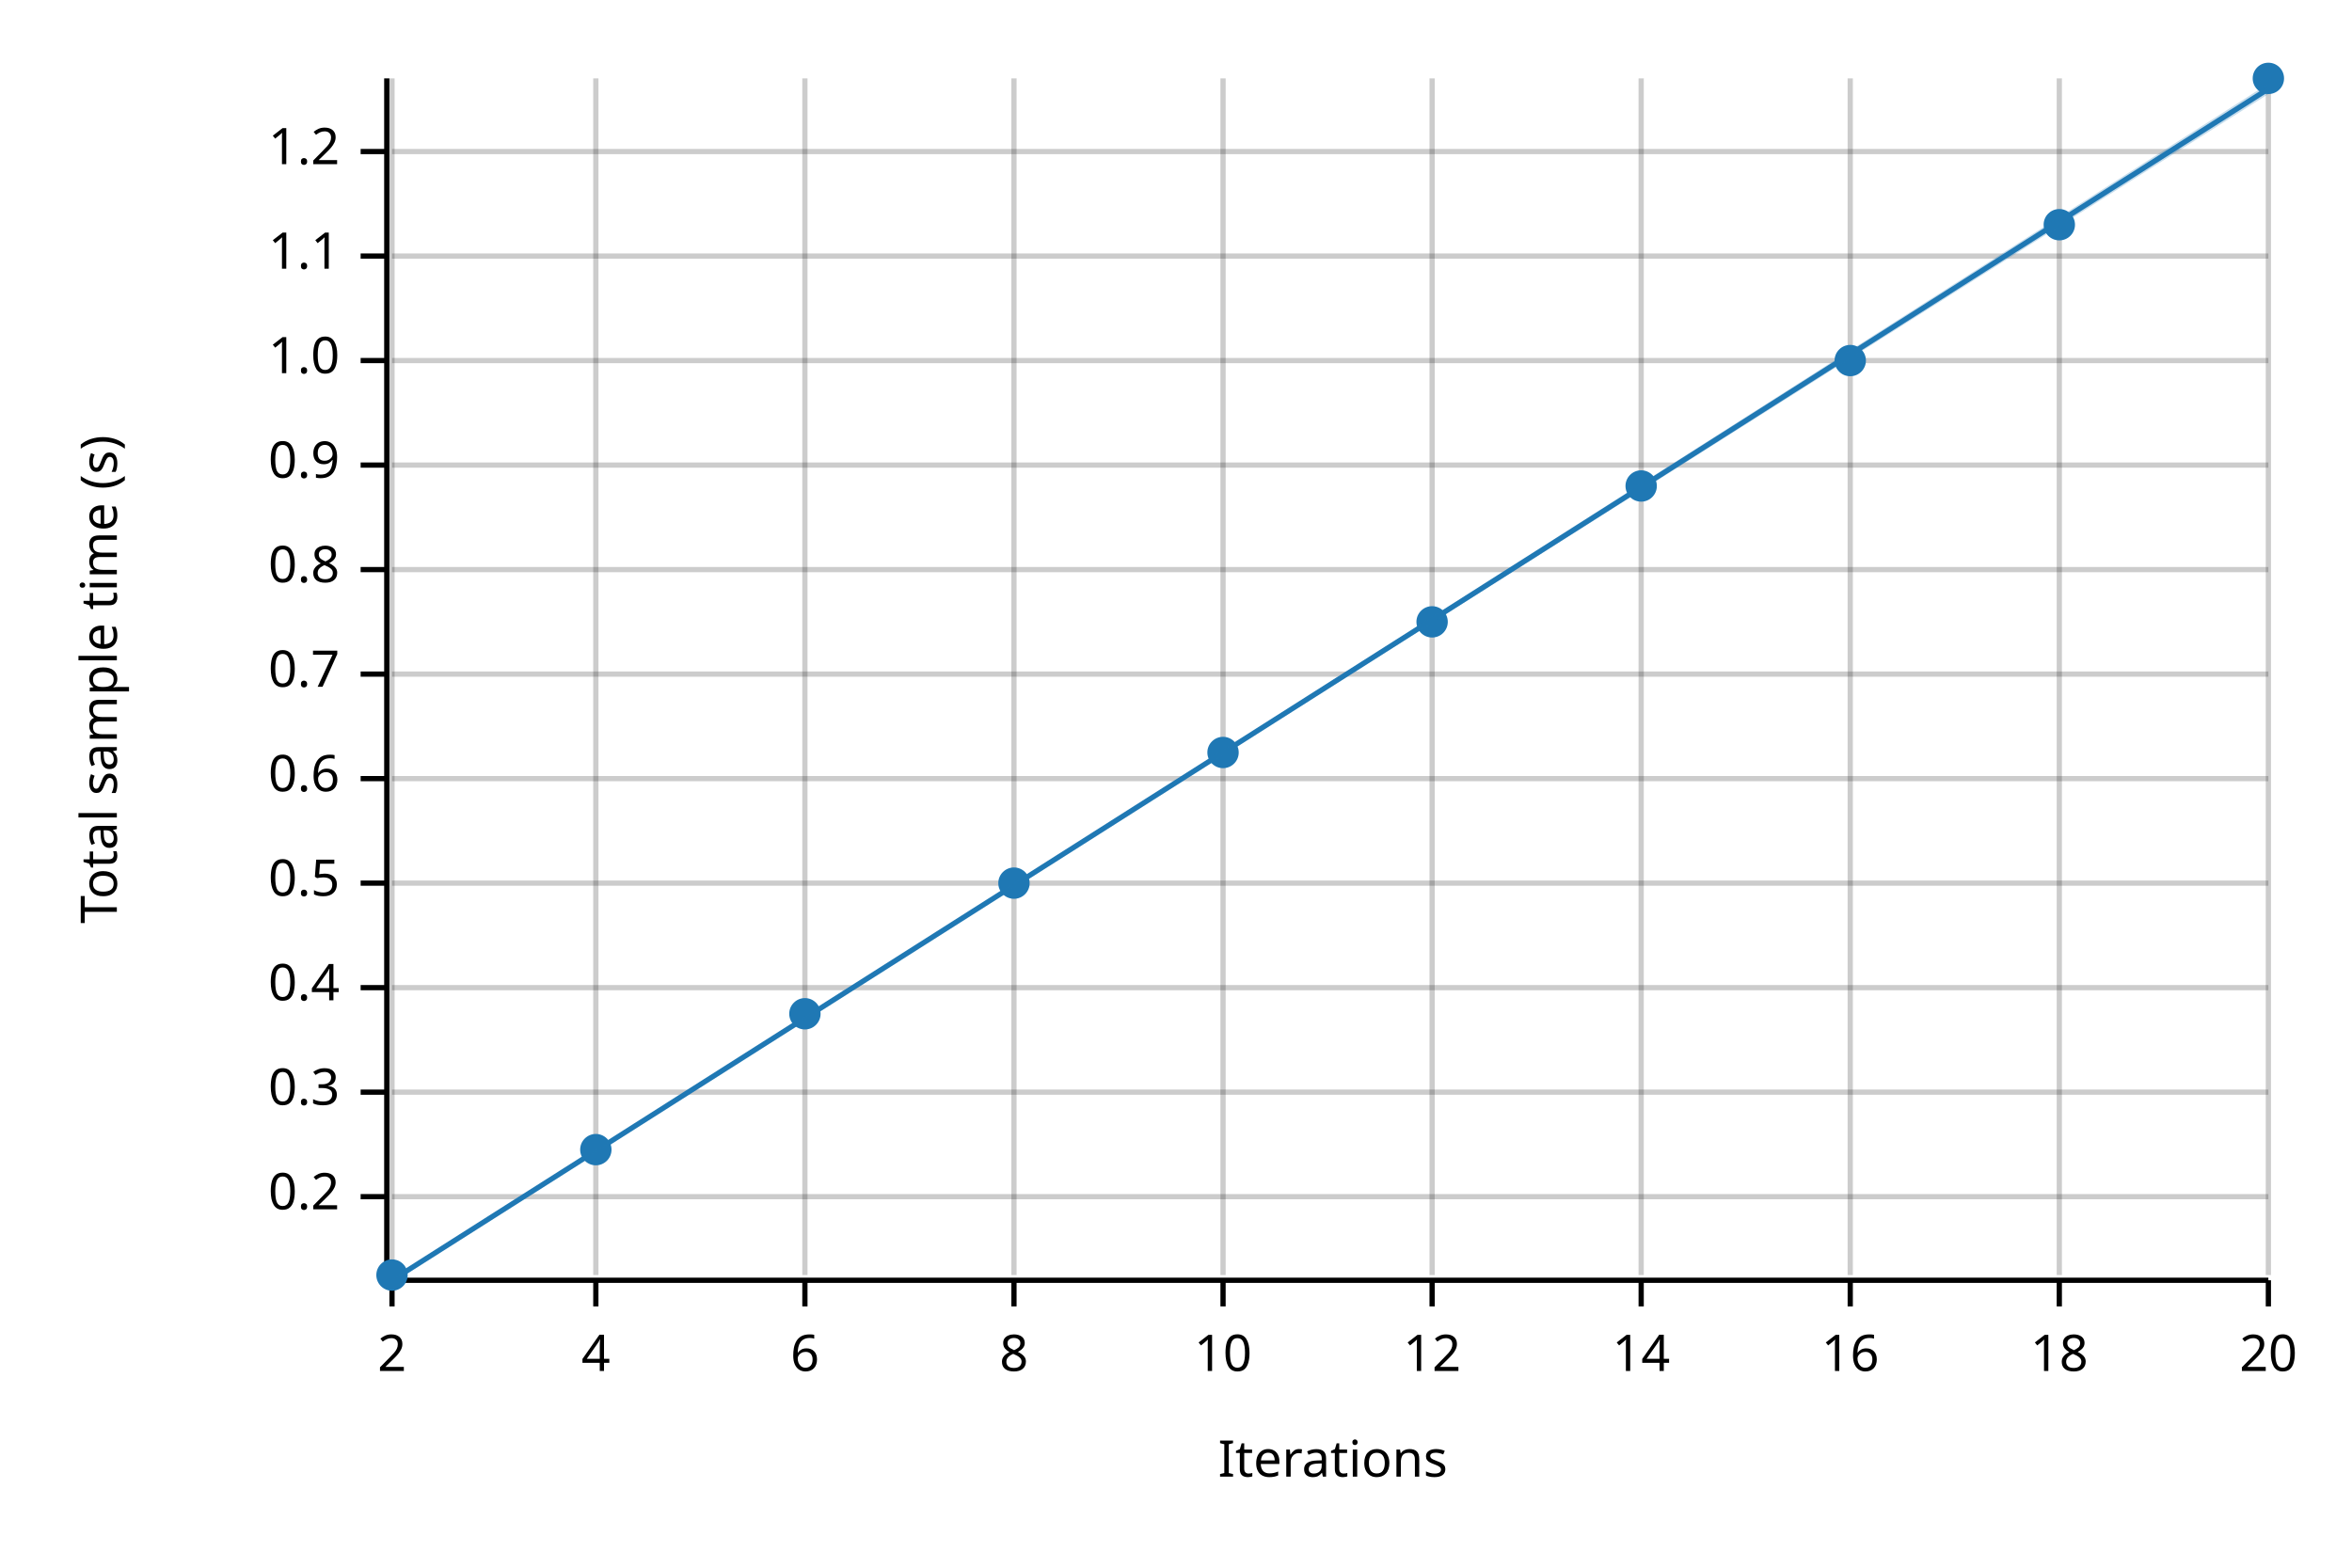
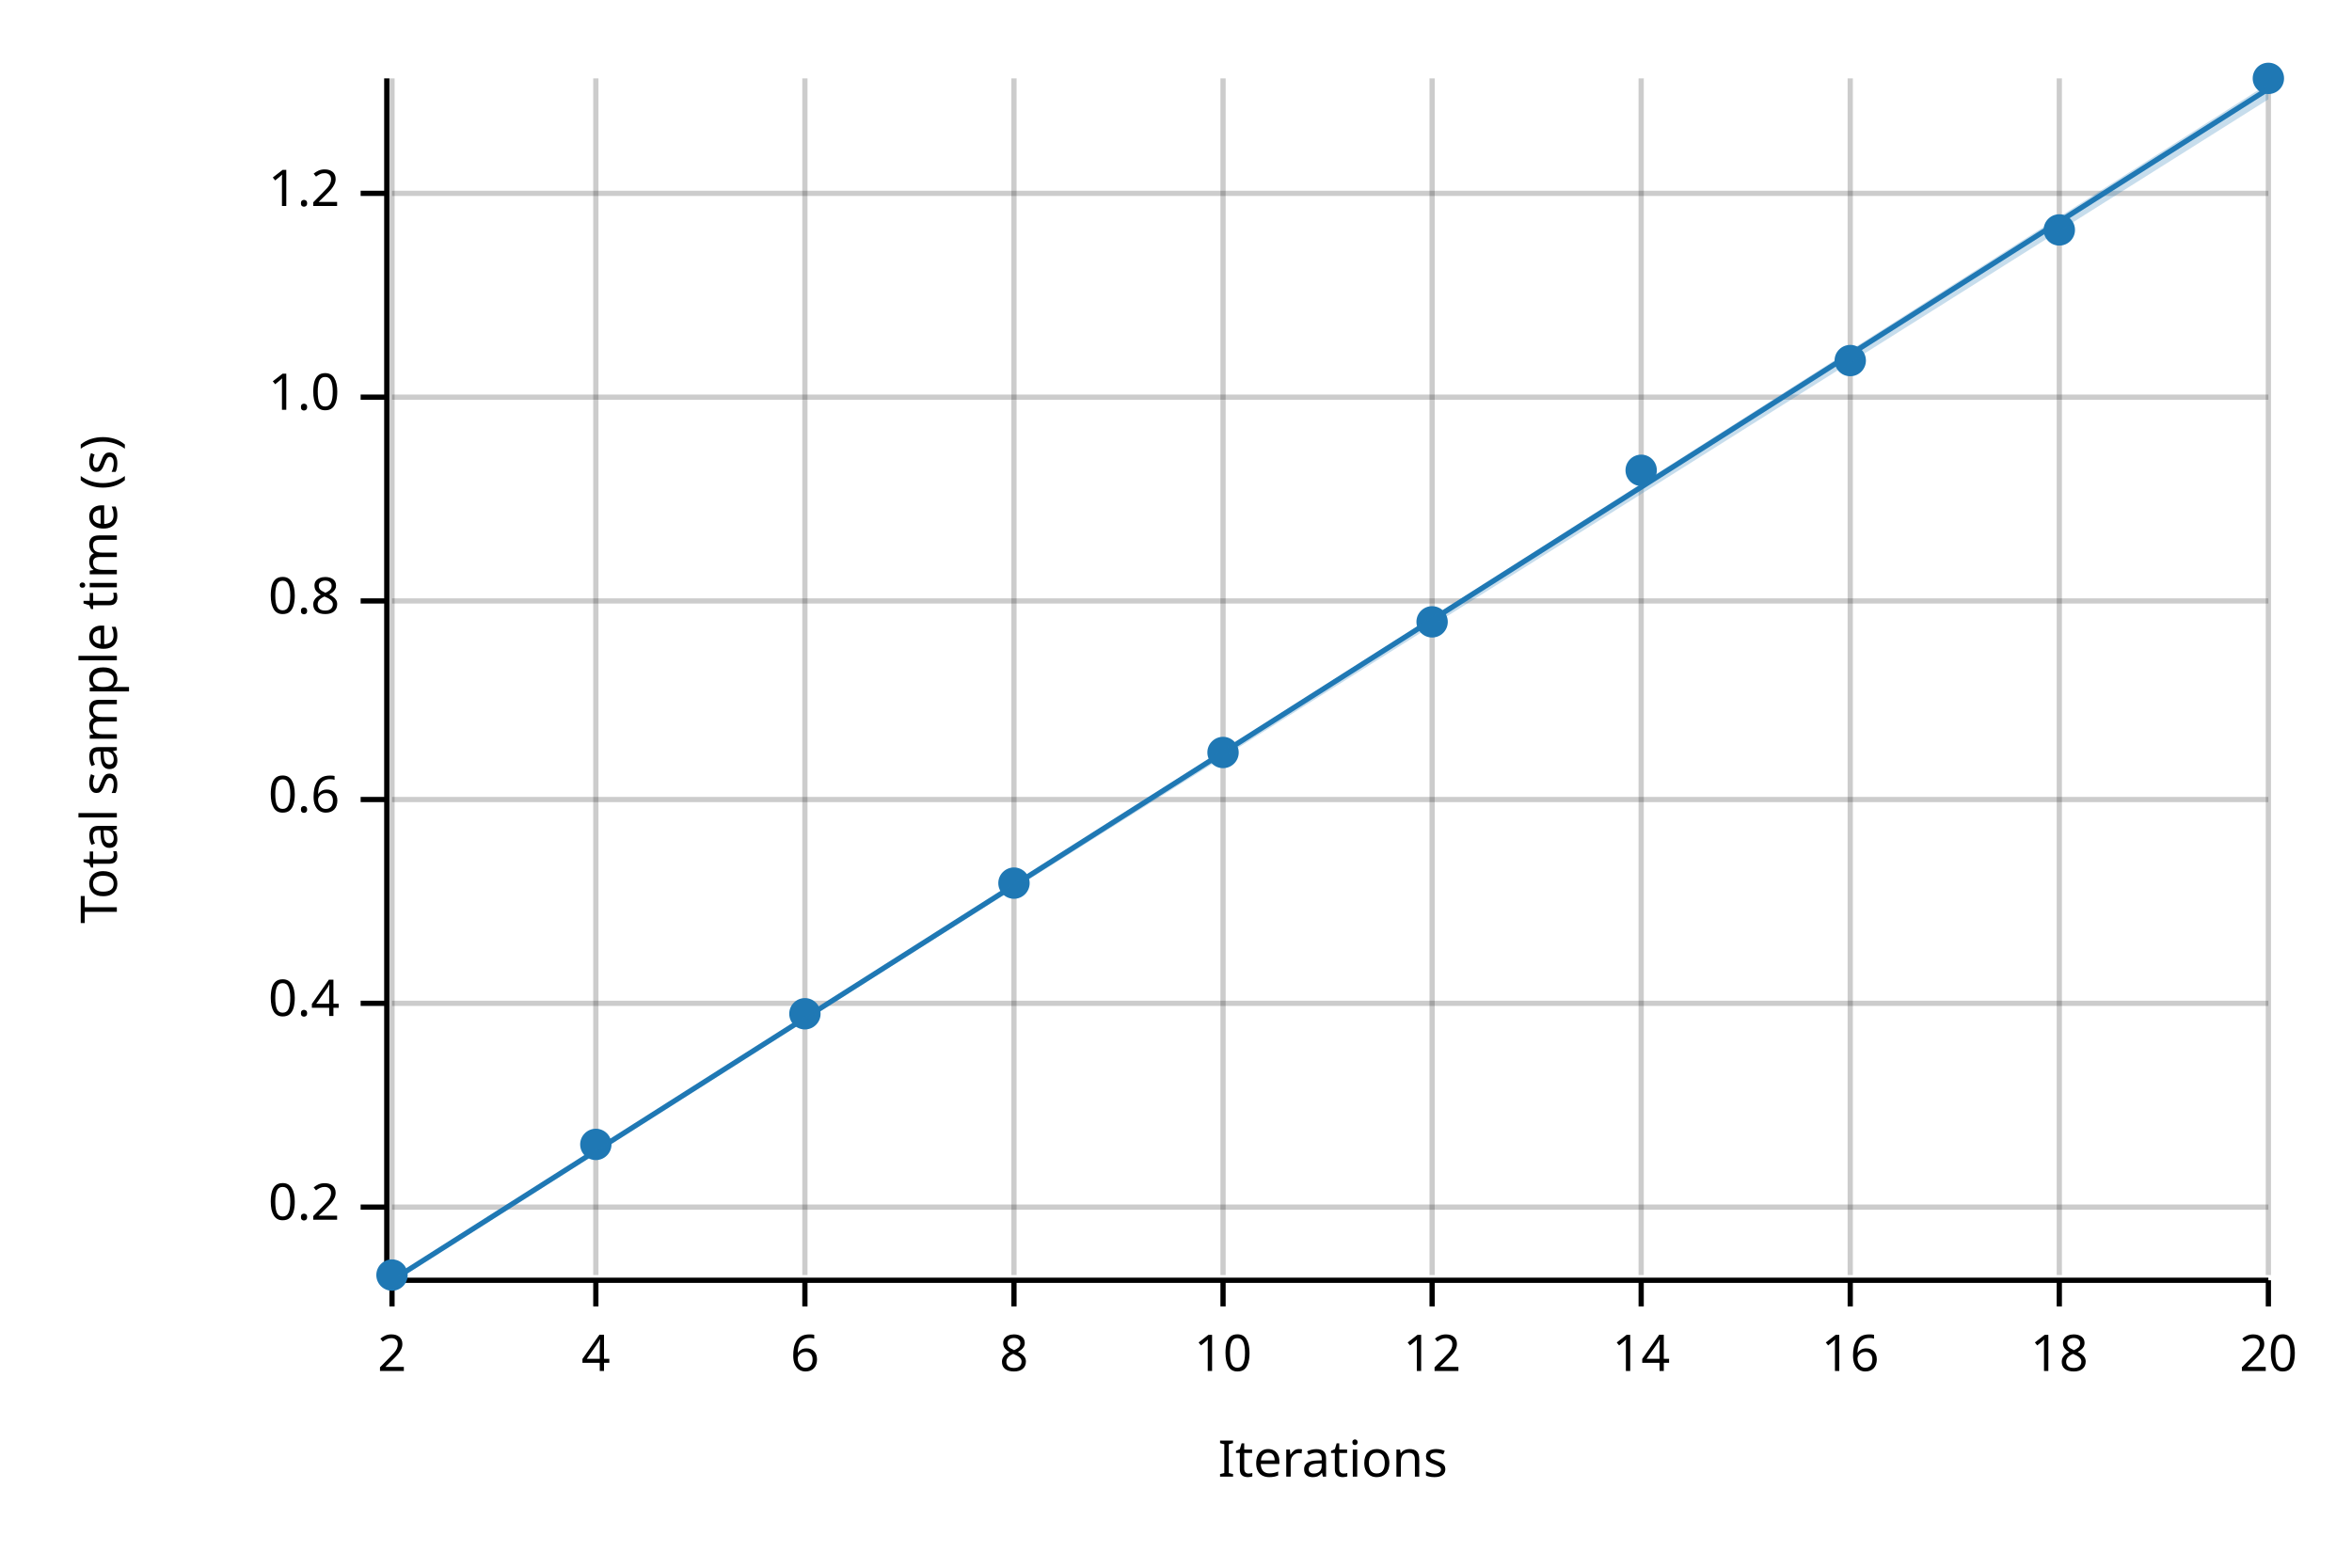
<svg xmlns="http://www.w3.org/2000/svg" width="450" height="300" viewBox="0 0 450 300">
  <text x="15" y="130" dy="0.76em" text-anchor="middle" font-family="sans-serif" font-size="9.677" opacity="1" fill="#000000" transform="rotate(270, 15, 130)">
Total sample time (s)
</text>
  <text x="255" y="285" dy="-0.5ex" text-anchor="middle" font-family="sans-serif" font-size="9.677" opacity="1" fill="#000000">
Iterations
</text>
  <line opacity="0.2" stroke="#000000" stroke-width="1" x1="75" y1="244" x2="75" y2="15" />
  <line opacity="0.2" stroke="#000000" stroke-width="1" x1="114" y1="244" x2="114" y2="15" />
  <line opacity="0.2" stroke="#000000" stroke-width="1" x1="154" y1="244" x2="154" y2="15" />
  <line opacity="0.2" stroke="#000000" stroke-width="1" x1="194" y1="244" x2="194" y2="15" />
  <line opacity="0.2" stroke="#000000" stroke-width="1" x1="234" y1="244" x2="234" y2="15" />
  <line opacity="0.2" stroke="#000000" stroke-width="1" x1="274" y1="244" x2="274" y2="15" />
  <line opacity="0.2" stroke="#000000" stroke-width="1" x1="314" y1="244" x2="314" y2="15" />
  <line opacity="0.2" stroke="#000000" stroke-width="1" x1="354" y1="244" x2="354" y2="15" />
  <line opacity="0.2" stroke="#000000" stroke-width="1" x1="394" y1="244" x2="394" y2="15" />
  <line opacity="0.2" stroke="#000000" stroke-width="1" x1="434" y1="244" x2="434" y2="15" />
-   <line opacity="0.2" stroke="#000000" stroke-width="1" x1="75" y1="229" x2="434" y2="229" />
-   <line opacity="0.2" stroke="#000000" stroke-width="1" x1="75" y1="209" x2="434" y2="209" />
-   <line opacity="0.2" stroke="#000000" stroke-width="1" x1="75" y1="189" x2="434" y2="189" />
-   <line opacity="0.2" stroke="#000000" stroke-width="1" x1="75" y1="169" x2="434" y2="169" />
-   <line opacity="0.2" stroke="#000000" stroke-width="1" x1="75" y1="149" x2="434" y2="149" />
-   <line opacity="0.2" stroke="#000000" stroke-width="1" x1="75" y1="129" x2="434" y2="129" />
-   <line opacity="0.2" stroke="#000000" stroke-width="1" x1="75" y1="109" x2="434" y2="109" />
-   <line opacity="0.2" stroke="#000000" stroke-width="1" x1="75" y1="89" x2="434" y2="89" />
-   <line opacity="0.2" stroke="#000000" stroke-width="1" x1="75" y1="69" x2="434" y2="69" />
-   <line opacity="0.2" stroke="#000000" stroke-width="1" x1="75" y1="49" x2="434" y2="49" />
-   <line opacity="0.2" stroke="#000000" stroke-width="1" x1="75" y1="29" x2="434" y2="29" />
+   <line opacity="0.2" stroke="#000000" stroke-width="1" x1="75" y1="231" x2="434" y2="231" />
+   <line opacity="0.2" stroke="#000000" stroke-width="1" x1="75" y1="192" x2="434" y2="192" />
+   <line opacity="0.2" stroke="#000000" stroke-width="1" x1="75" y1="153" x2="434" y2="153" />
+   <line opacity="0.2" stroke="#000000" stroke-width="1" x1="75" y1="115" x2="434" y2="115" />
+   <line opacity="0.2" stroke="#000000" stroke-width="1" x1="75" y1="76" x2="434" y2="76" />
+   <line opacity="0.2" stroke="#000000" stroke-width="1" x1="75" y1="37" x2="434" y2="37" />
  <polyline fill="none" opacity="1" stroke="#000000" stroke-width="1" points="74,15 74,244 " />
-   <text x="65" y="229" dy="0.5ex" text-anchor="end" font-family="sans-serif" font-size="9.677" opacity="1" fill="#000000">
+   <text x="65" y="231" dy="0.5ex" text-anchor="end" font-family="sans-serif" font-size="9.677" opacity="1" fill="#000000">
0.2
</text>
-   <polyline fill="none" opacity="1" stroke="#000000" stroke-width="1" points="69,229 74,229 " />
-   <text x="65" y="209" dy="0.5ex" text-anchor="end" font-family="sans-serif" font-size="9.677" opacity="1" fill="#000000">
- 0.3
- </text>
-   <polyline fill="none" opacity="1" stroke="#000000" stroke-width="1" points="69,209 74,209 " />
-   <text x="65" y="189" dy="0.5ex" text-anchor="end" font-family="sans-serif" font-size="9.677" opacity="1" fill="#000000">
+   <polyline fill="none" opacity="1" stroke="#000000" stroke-width="1" points="69,231 74,231 " />
+   <text x="65" y="192" dy="0.5ex" text-anchor="end" font-family="sans-serif" font-size="9.677" opacity="1" fill="#000000">
0.4
</text>
-   <polyline fill="none" opacity="1" stroke="#000000" stroke-width="1" points="69,189 74,189 " />
-   <text x="65" y="169" dy="0.5ex" text-anchor="end" font-family="sans-serif" font-size="9.677" opacity="1" fill="#000000">
- 0.5
- </text>
-   <polyline fill="none" opacity="1" stroke="#000000" stroke-width="1" points="69,169 74,169 " />
-   <text x="65" y="149" dy="0.5ex" text-anchor="end" font-family="sans-serif" font-size="9.677" opacity="1" fill="#000000">
+   <polyline fill="none" opacity="1" stroke="#000000" stroke-width="1" points="69,192 74,192 " />
+   <text x="65" y="153" dy="0.5ex" text-anchor="end" font-family="sans-serif" font-size="9.677" opacity="1" fill="#000000">
0.6
</text>
-   <polyline fill="none" opacity="1" stroke="#000000" stroke-width="1" points="69,149 74,149 " />
-   <text x="65" y="129" dy="0.5ex" text-anchor="end" font-family="sans-serif" font-size="9.677" opacity="1" fill="#000000">
- 0.7
- </text>
-   <polyline fill="none" opacity="1" stroke="#000000" stroke-width="1" points="69,129 74,129 " />
-   <text x="65" y="109" dy="0.5ex" text-anchor="end" font-family="sans-serif" font-size="9.677" opacity="1" fill="#000000">
+   <polyline fill="none" opacity="1" stroke="#000000" stroke-width="1" points="69,153 74,153 " />
+   <text x="65" y="115" dy="0.5ex" text-anchor="end" font-family="sans-serif" font-size="9.677" opacity="1" fill="#000000">
0.8
</text>
-   <polyline fill="none" opacity="1" stroke="#000000" stroke-width="1" points="69,109 74,109 " />
-   <text x="65" y="89" dy="0.5ex" text-anchor="end" font-family="sans-serif" font-size="9.677" opacity="1" fill="#000000">
- 0.9
- </text>
-   <polyline fill="none" opacity="1" stroke="#000000" stroke-width="1" points="69,89 74,89 " />
-   <text x="65" y="69" dy="0.5ex" text-anchor="end" font-family="sans-serif" font-size="9.677" opacity="1" fill="#000000">
+   <polyline fill="none" opacity="1" stroke="#000000" stroke-width="1" points="69,115 74,115 " />
+   <text x="65" y="76" dy="0.5ex" text-anchor="end" font-family="sans-serif" font-size="9.677" opacity="1" fill="#000000">
1.0
</text>
-   <polyline fill="none" opacity="1" stroke="#000000" stroke-width="1" points="69,69 74,69 " />
-   <text x="65" y="49" dy="0.5ex" text-anchor="end" font-family="sans-serif" font-size="9.677" opacity="1" fill="#000000">
- 1.1
- </text>
-   <polyline fill="none" opacity="1" stroke="#000000" stroke-width="1" points="69,49 74,49 " />
-   <text x="65" y="29" dy="0.5ex" text-anchor="end" font-family="sans-serif" font-size="9.677" opacity="1" fill="#000000">
+   <polyline fill="none" opacity="1" stroke="#000000" stroke-width="1" points="69,76 74,76 " />
+   <text x="65" y="37" dy="0.5ex" text-anchor="end" font-family="sans-serif" font-size="9.677" opacity="1" fill="#000000">
1.2
</text>
-   <polyline fill="none" opacity="1" stroke="#000000" stroke-width="1" points="69,29 74,29 " />
+   <polyline fill="none" opacity="1" stroke="#000000" stroke-width="1" points="69,37 74,37 " />
  <polyline fill="none" opacity="1" stroke="#000000" stroke-width="1" points="75,245 434,245 " />
  <text x="75" y="255" dy="0.76em" text-anchor="middle" font-family="sans-serif" font-size="9.677" opacity="1" fill="#000000">
2
</text>
  <polyline fill="none" opacity="1" stroke="#000000" stroke-width="1" points="75,245 75,250 " />
  <text x="114" y="255" dy="0.76em" text-anchor="middle" font-family="sans-serif" font-size="9.677" opacity="1" fill="#000000">
4
</text>
  <polyline fill="none" opacity="1" stroke="#000000" stroke-width="1" points="114,245 114,250 " />
  <text x="154" y="255" dy="0.76em" text-anchor="middle" font-family="sans-serif" font-size="9.677" opacity="1" fill="#000000">
6
</text>
  <polyline fill="none" opacity="1" stroke="#000000" stroke-width="1" points="154,245 154,250 " />
  <text x="194" y="255" dy="0.76em" text-anchor="middle" font-family="sans-serif" font-size="9.677" opacity="1" fill="#000000">
8
</text>
  <polyline fill="none" opacity="1" stroke="#000000" stroke-width="1" points="194,245 194,250 " />
  <text x="234" y="255" dy="0.76em" text-anchor="middle" font-family="sans-serif" font-size="9.677" opacity="1" fill="#000000">
10
</text>
  <polyline fill="none" opacity="1" stroke="#000000" stroke-width="1" points="234,245 234,250 " />
  <text x="274" y="255" dy="0.76em" text-anchor="middle" font-family="sans-serif" font-size="9.677" opacity="1" fill="#000000">
12
</text>
  <polyline fill="none" opacity="1" stroke="#000000" stroke-width="1" points="274,245 274,250 " />
  <text x="314" y="255" dy="0.76em" text-anchor="middle" font-family="sans-serif" font-size="9.677" opacity="1" fill="#000000">
14
</text>
  <polyline fill="none" opacity="1" stroke="#000000" stroke-width="1" points="314,245 314,250 " />
  <text x="354" y="255" dy="0.76em" text-anchor="middle" font-family="sans-serif" font-size="9.677" opacity="1" fill="#000000">
16
</text>
  <polyline fill="none" opacity="1" stroke="#000000" stroke-width="1" points="354,245 354,250 " />
  <text x="394" y="255" dy="0.76em" text-anchor="middle" font-family="sans-serif" font-size="9.677" opacity="1" fill="#000000">
18
</text>
  <polyline fill="none" opacity="1" stroke="#000000" stroke-width="1" points="394,245 394,250 " />
  <text x="434" y="255" dy="0.76em" text-anchor="middle" font-family="sans-serif" font-size="9.677" opacity="1" fill="#000000">
20
</text>
  <polyline fill="none" opacity="1" stroke="#000000" stroke-width="1" points="434,245 434,250 " />
  <circle cx="75" cy="244" r="3" opacity="1" fill="#1F78B4" stroke="none" stroke-width="1" />
-   <circle cx="114" cy="220" r="3" opacity="1" fill="#1F78B4" stroke="none" stroke-width="1" />
+   <circle cx="114" cy="219" r="3" opacity="1" fill="#1F78B4" stroke="none" stroke-width="1" />
  <circle cx="154" cy="194" r="3" opacity="1" fill="#1F78B4" stroke="none" stroke-width="1" />
  <circle cx="194" cy="169" r="3" opacity="1" fill="#1F78B4" stroke="none" stroke-width="1" />
  <circle cx="234" cy="144" r="3" opacity="1" fill="#1F78B4" stroke="none" stroke-width="1" />
  <circle cx="274" cy="119" r="3" opacity="1" fill="#1F78B4" stroke="none" stroke-width="1" />
-   <circle cx="314" cy="93" r="3" opacity="1" fill="#1F78B4" stroke="none" stroke-width="1" />
+   <circle cx="314" cy="90" r="3" opacity="1" fill="#1F78B4" stroke="none" stroke-width="1" />
  <circle cx="354" cy="69" r="3" opacity="1" fill="#1F78B4" stroke="none" stroke-width="1" />
-   <circle cx="394" cy="43" r="3" opacity="1" fill="#1F78B4" stroke="none" stroke-width="1" />
+   <circle cx="394" cy="44" r="3" opacity="1" fill="#1F78B4" stroke="none" stroke-width="1" />
  <circle cx="434" cy="15" r="3" opacity="1" fill="#1F78B4" stroke="none" stroke-width="1" />
  <polyline fill="none" opacity="1" stroke="#1F78B4" stroke-width="1" points="75,245 434,17 " />
-   <polygon opacity="0.25" fill="#1F78B4" points="75,245 434,18 434,16 " />
+   <polygon opacity="0.25" fill="#1F78B4" points="75,245 434,19 434,16 " />
</svg>
